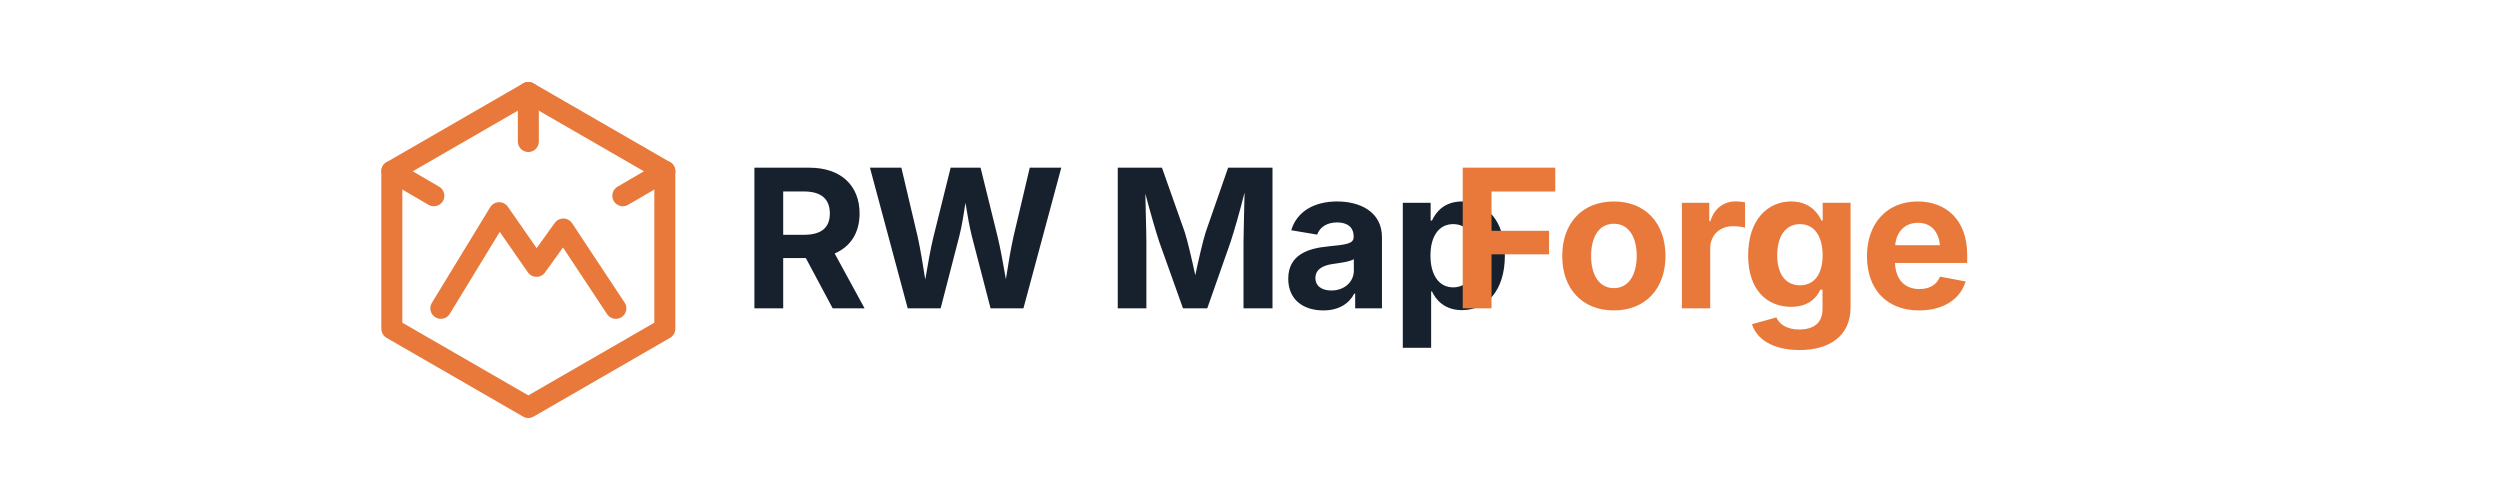
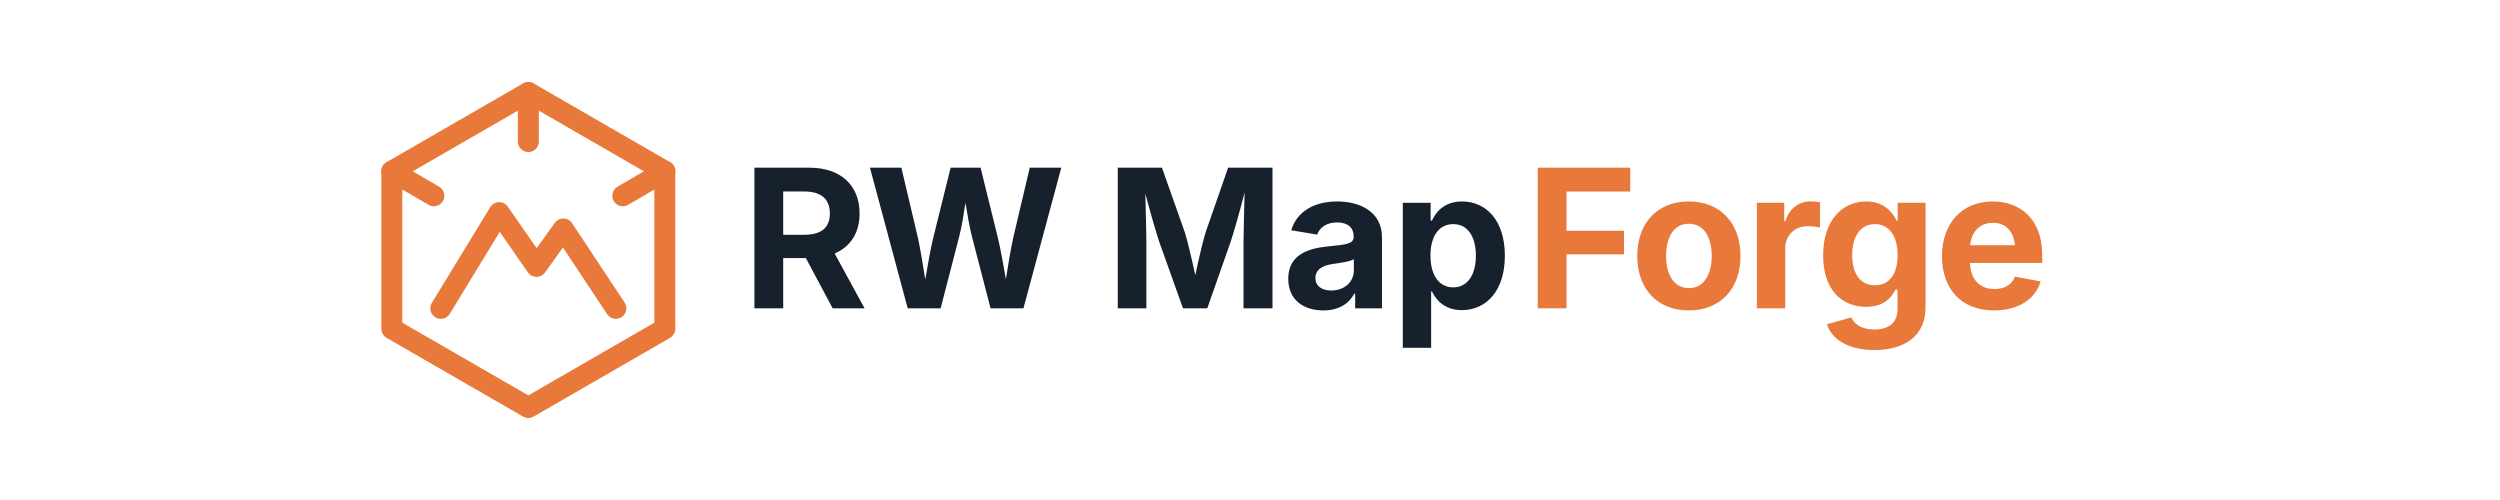
<svg xmlns="http://www.w3.org/2000/svg" width="1500" height="300" viewBox="0 0 1500 300" role="img" aria-labelledby="title desc">
  <style>
    .brand-main { fill: #17212d; }
    .brand-accent { fill: #e8793a; }
    @media (prefers-color-scheme: dark) {
      .brand-main { fill: #eaeef4; }
    }
  </style>
  <g transform="translate(205 38) scale(7)" fill="none" stroke="#e8793a" stroke-width="1.8" stroke-linecap="round" stroke-linejoin="round">
    <path d="M16 2.5l11.7 6.75v13.5L16 29.5 4.3 22.75V9.25L16 2.5z" />
    <path d="M8.5 21l5-8.2 3.2 4.6 2.3-3.2 4.5 6.8" />
    <path d="M16 2.5v4.2M27.7 9.25l-3.6 2.1M4.3 9.25l3.6 2.1" />
  </g>
  <g font-family="Inter, Segoe UI, Arial, sans-serif" font-size="116" font-weight="700" letter-spacing="-2">
    <text x="445" y="185" class="brand-main">RW Map</text>
-     <text x="870" y="185" class="brand-accent">Forge</text>
+     <text x="915" y="185" class="brand-accent">Forge</text>
  </g>
</svg>
